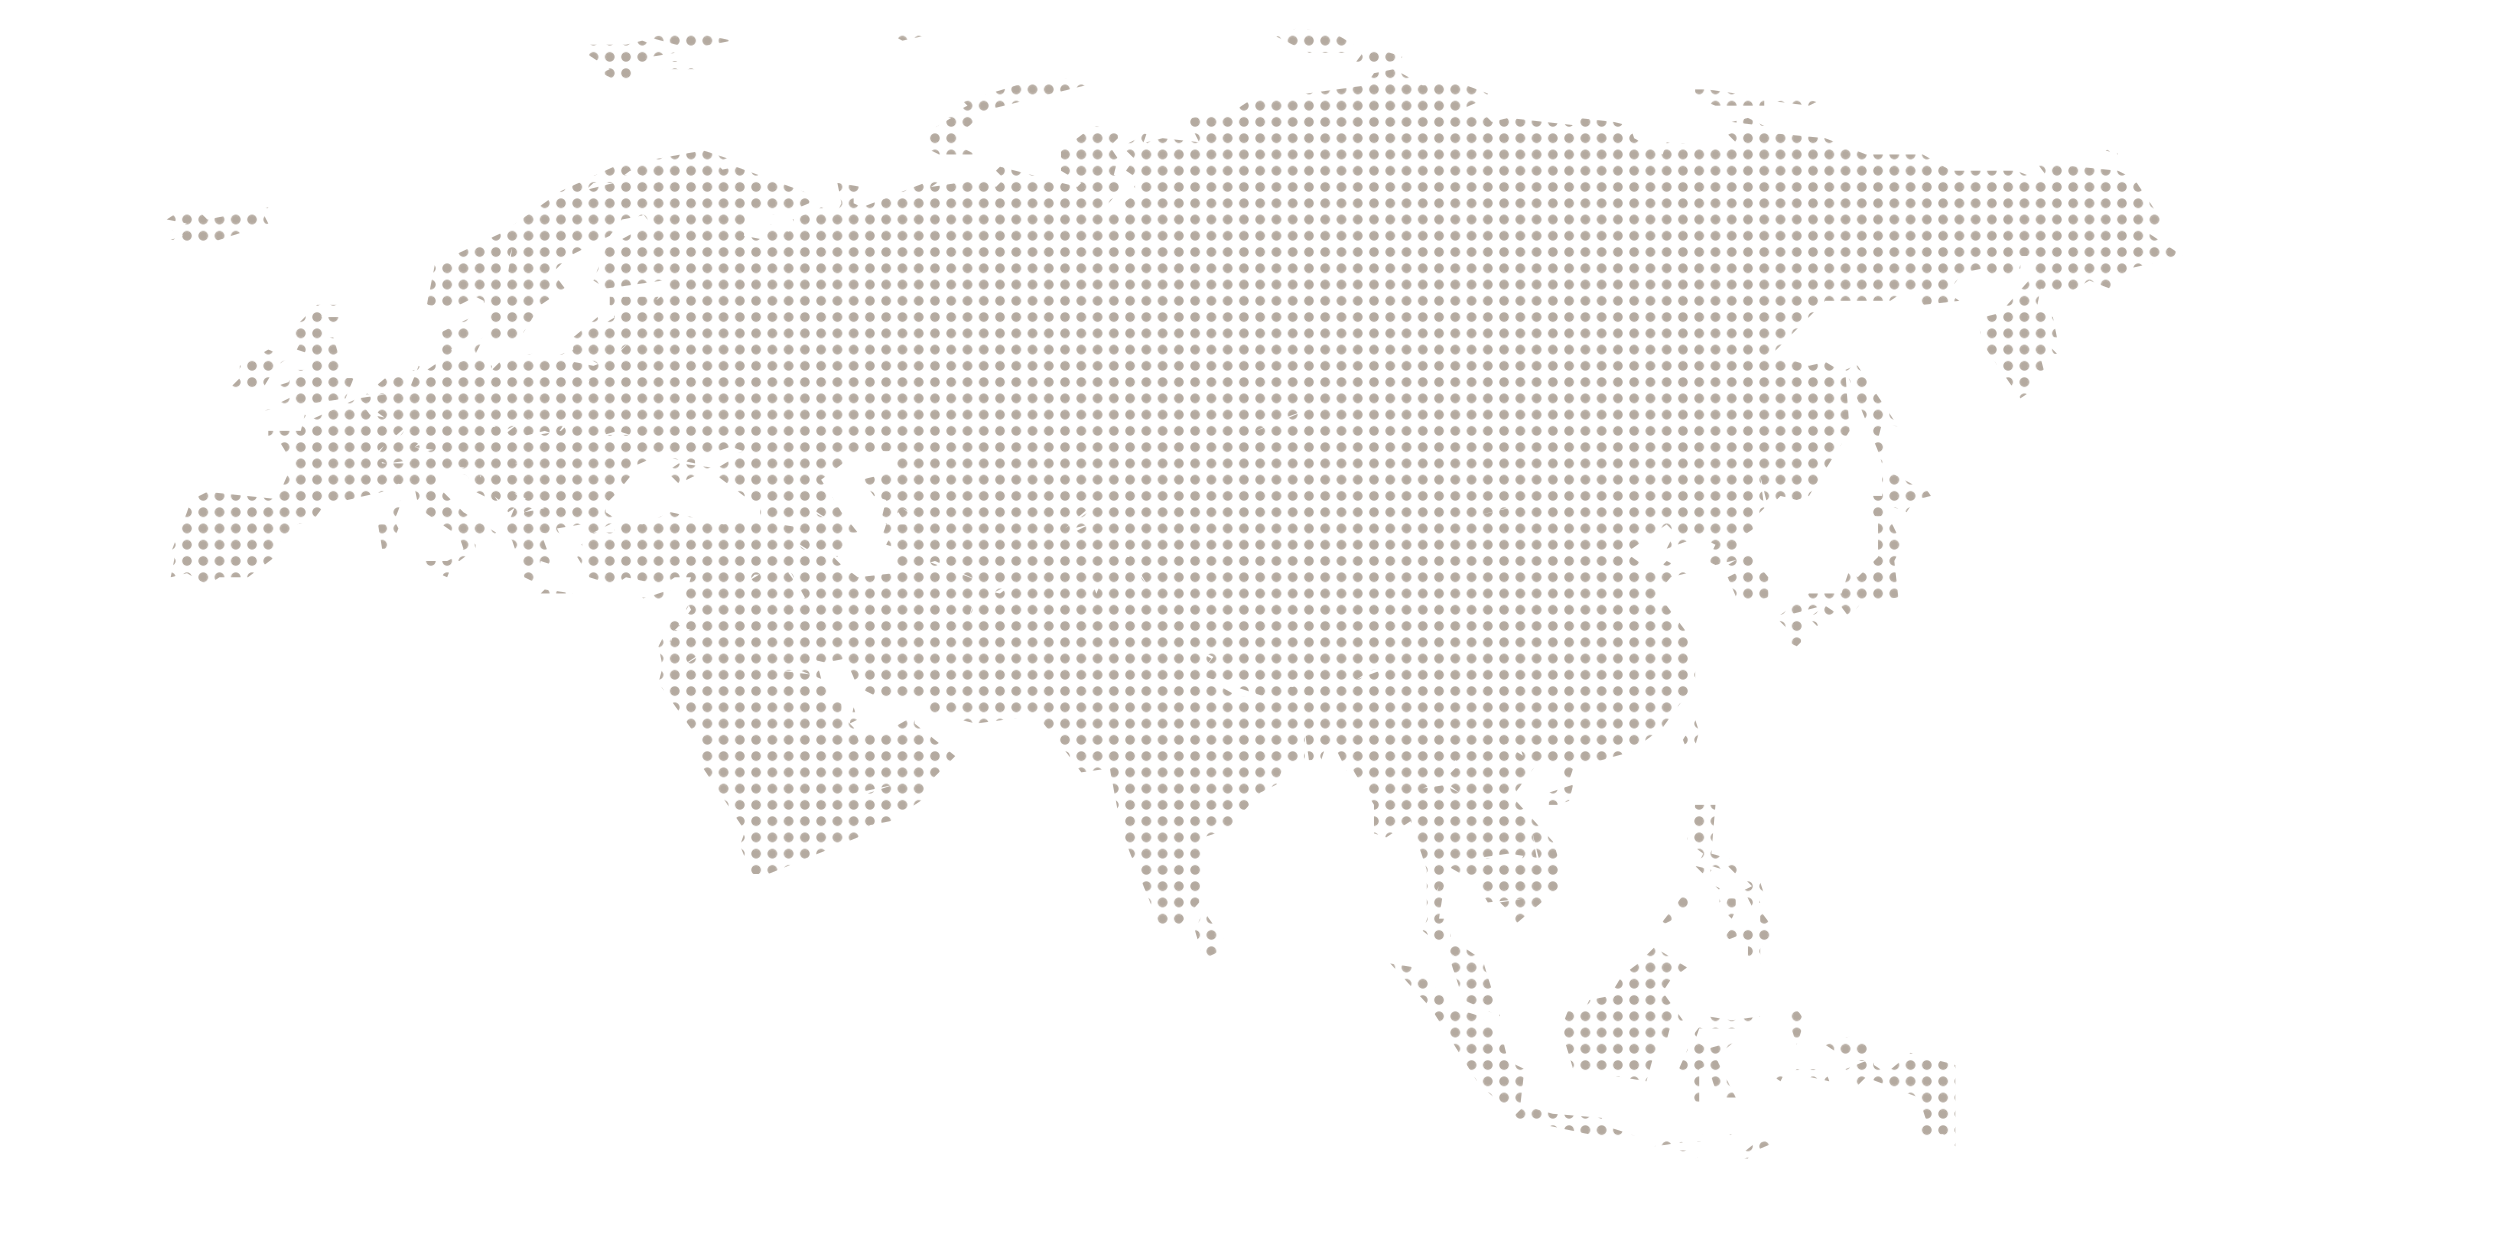
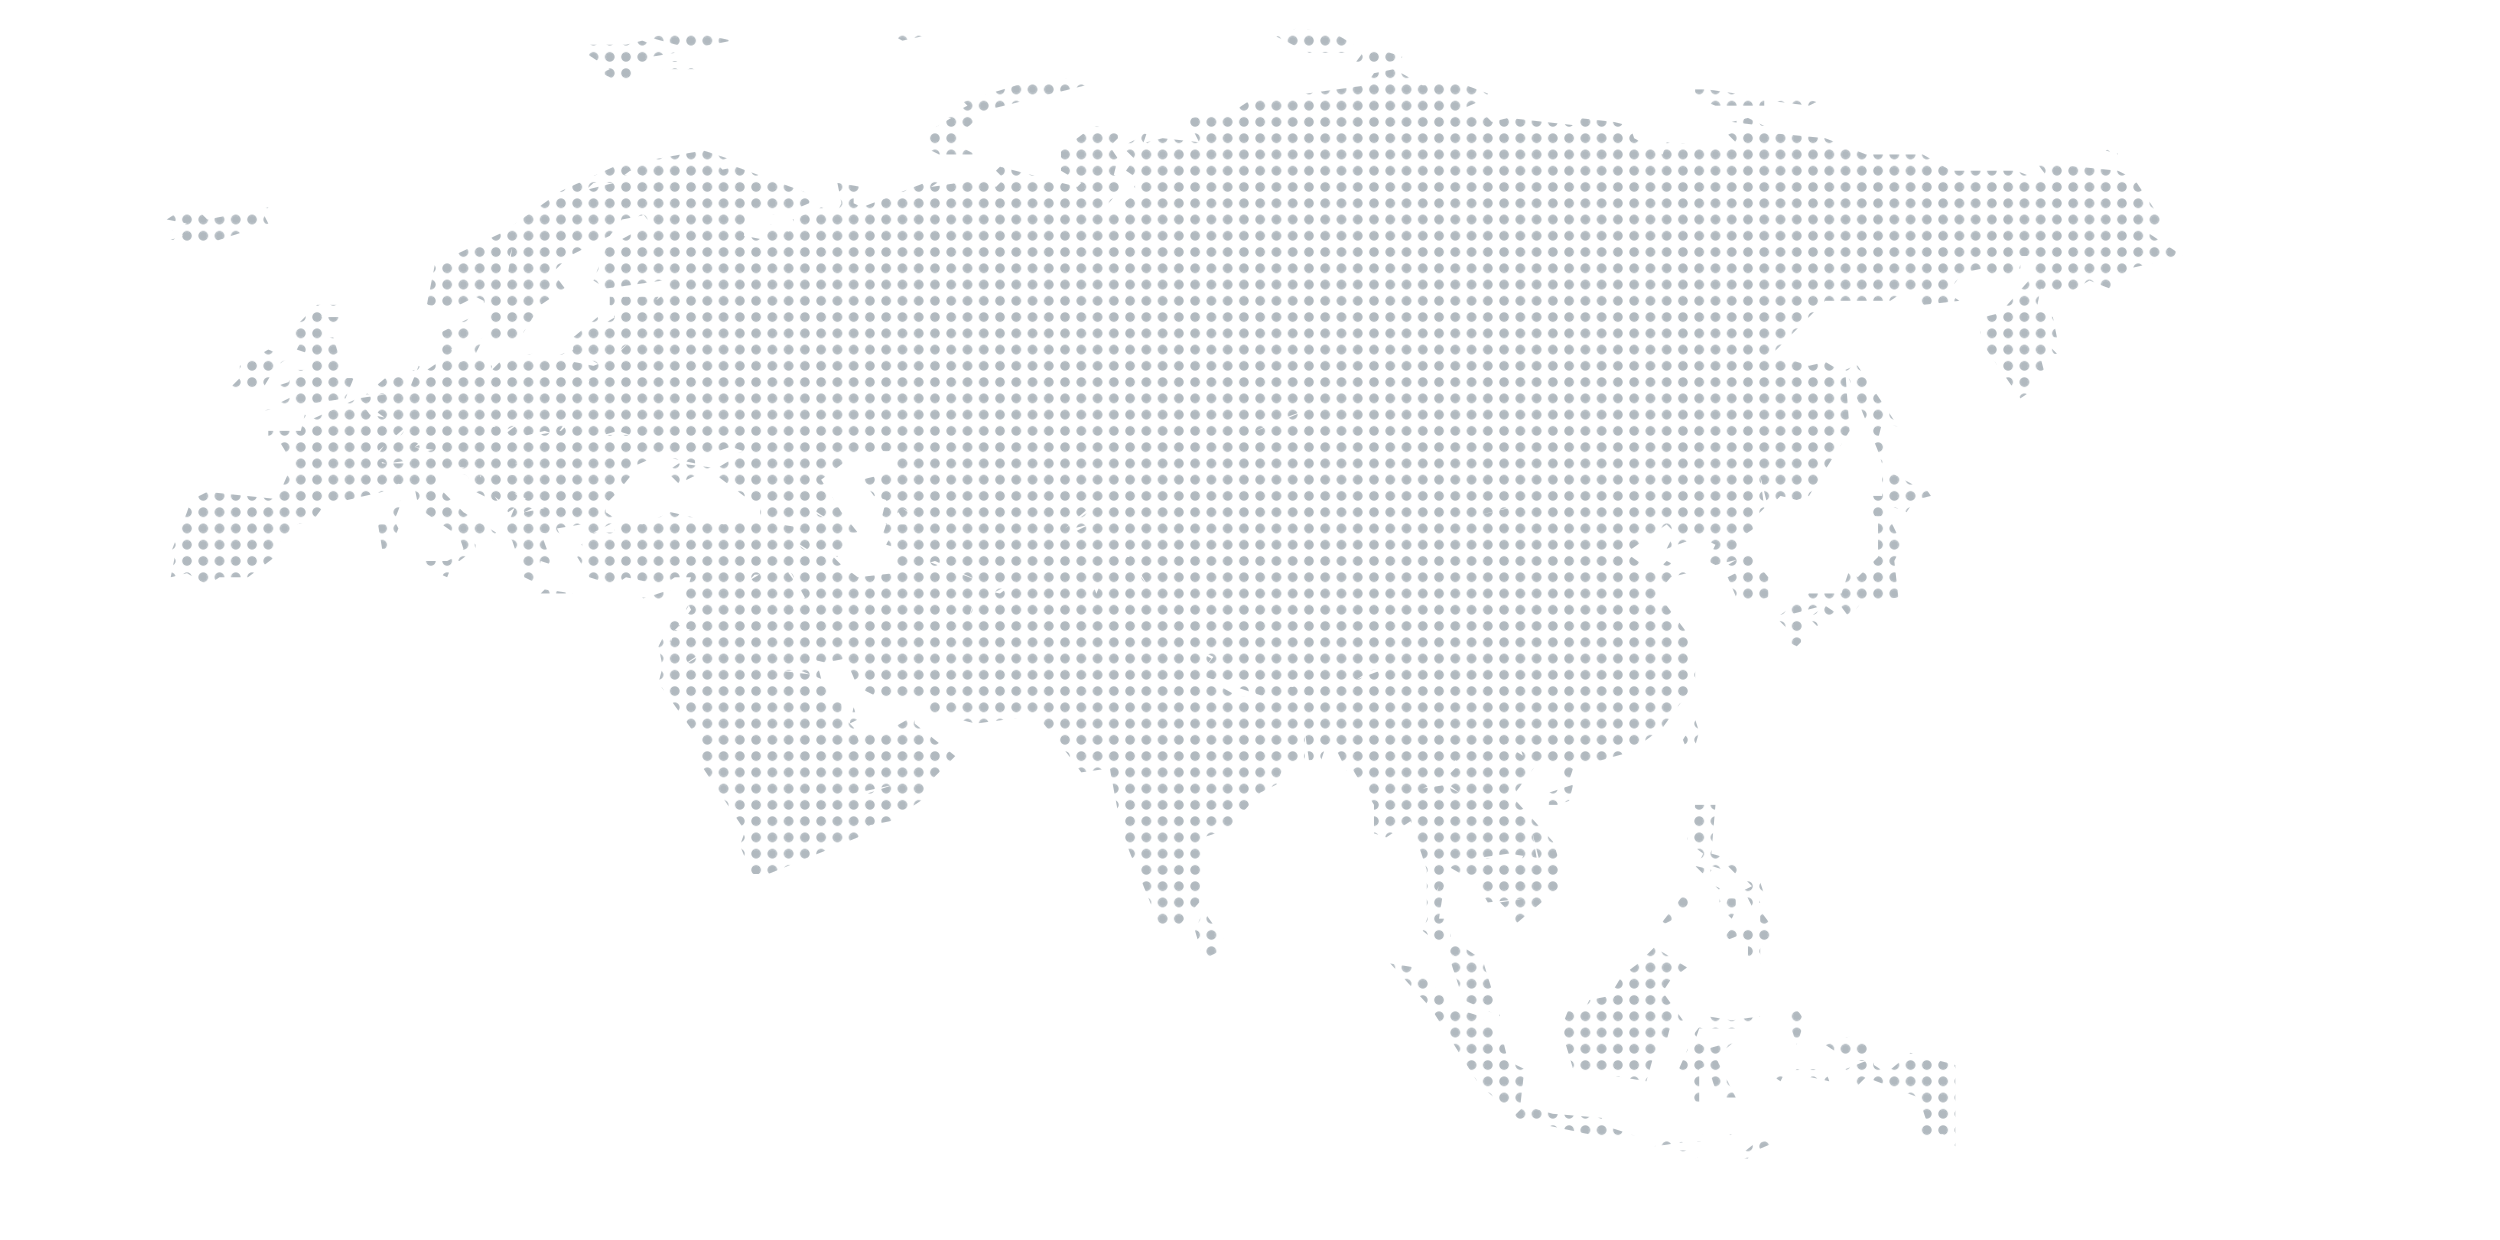
<svg xmlns="http://www.w3.org/2000/svg" viewBox="0 0 615 305">
  <defs>
    <pattern id="dots" width="4" height="4" patternUnits="userSpaceOnUse">
-       <circle cx="2" cy="2" r="1.18" fill="#b4aaa0" />
+       <circle cx="2" cy="2" r="1.18" fill="#b1b9bf" />
    </pattern>
  </defs>
  <path fill="url(#dots)" d="M313,104 309,106 308,111 302,110 300,115 294,117 296,122 295,125 278,122 276,124 269,124 262,130 257,128 255,123 252,121 244,121 235,115 228,117 227,128 222,125 217,127 218,123 215,122 212,118 220,116 220,111 215,111 210,112 207,108 203,106 207,100 209,102 210,100 216,96 229,100 244,99 244,98 240,96 245,92 243,90 245,89 265,85 269,86 270,89 276,89 276,91 285,88 284,89 293,99 295,97 298,99 302,98 313,104Z M227,128 228,117 235,115 244,121 252,121 255,123 257,128 262,130 269,125 267,127 275,129 271,132 268,131 268,129 264,130 262,133 260,133 259,135 261,138 260,141 256,140 256,138 249,135 245,132 243,129 239,128 238,125 235,124 230,126 230,128 227,128Z M481,262 481,282 478,279 470,280 474,276 472,270 459,265 457,267 454,263 459,261 455,261 449,257 455,255 460,256 461,262 464,264 470,259 481,262Z M432,281 430,285 427,285 432,281Z M411,241 409,244 414,251 411,252 410,256 407,259 405,266 387,263 384,253 386,248 388,252 395,249 398,250 401,250 405,241 411,241Z M446,263 449,263 450,266 441,264 442,263 446,263Z M438,266 435,264 439,264 438,266Z M441,247 444,251 442,257 440,251 441,247Z M426,251 433,250 428,253 418,253 417,256 420,258 427,256 422,260 427,270 424,270 425,268 422,268 420,262 418,263 418,271 416,271 416,265 413,263 417,254 420,250 426,251Z M417,285 413,283 416,283 419,284 417,285Z M421,280 426,279 425,280 416,281 419,279 421,280Z M411,280 414,281 407,282 411,280Z M382,274 394,275 395,277 404,280 400,281 372,275 375,272 382,274Z M370,257 371,261 375,263 374,272 370,272 364,267 352,248 342,237 348,238 358,248 364,250 368,254 367,256 370,257Z M518,37 520,36 521,38 518,37Z M210,112 202,118 207,126 204,128 198,124 183,122 175,116 180,113 179,112 183,111 180,110 181,109 185,108 187,103 175,100 171,94 166,95 166,92 169,91 165,87 166,85 160,83 158,79 160,75 165,71 163,69 173,62 170,60 172,58 170,56 173,53 171,50 174,48 171,45 172,43 181,41 200,48 199,50 192,53 180,51 184,53 183,58 188,59 187,56 189,55 194,57 196,56 195,54 202,51 206,52 207,50 206,45 212,46 213,48 210,48 210,50 212,51 230,44 232,44 229,46 242,44 245,46 247,44 245,42 246,41 265,46 266,45 261,42 261,37 269,31 275,32 275,34 273,36 275,39 274,43 277,45 271,52 274,52 280,47 279,46 280,44 277,42 279,39 276,36 280,34 279,32 282,33 281,36 283,37 282,35 286,34 295,35 292,29 306,28 304,27 307,25 336,21 338,18 343,17 350,21 358,20 366,23 366,24 357,28 365,28 367,30 371,29 389,31 388,29 397,30 401,31 402,34 409,38 410,35 428,36 425,33 428,32 449,34 459,38 473,38 480,42 496,42 501,44 504,44 501,40 521,42 525,44 533,56 528,57 537,63 524,66 519,71 514,69 509,72 502,71 501,76 505,78 506,83 504,83 504,85 506,87 502,88 503,92 499,92 500,96 497,98 488,85 487,81 488,78 492,77 500,68 500,63 497,63 497,66 492,69 488,66 483,67 479,72 482,74 473,75 472,73 468,72 465,74 449,74 436,87 445,90 449,89 454,92 455,106 445,122 442,123 438,122 435,125 433,117 439,116 441,106 431,108 426,103 421,102 414,93 407,91 399,93 401,96 398,101 395,103 385,101 376,104 370,104 365,101 356,101 352,100 352,98 343,95 339,102 326,99 313,104 302,98 298,99 295,97 293,99 284,89 285,88 276,91 276,89 270,89 269,86 265,85 245,89 243,90 245,92 240,96 244,98 244,99 229,100 216,96 210,100 209,102 207,100 203,106 207,108 210,112Z M319,7 328,8 333,11 333,13 322,13 314,9 319,7Z M339,12 345,14 344,15 333,16 336,12 339,12Z M420,22 434,24 434,26 422,26 417,24 417,22 420,22Z M441,24 447,25 445,26 437,25 441,24Z M426,30 430,29 434,31 426,30Z M217,8 231,8 222,10 220,9 222,8 217,8Z M144,88 136,88 141,86 145,87 144,88Z M232,29 238,26 237,25 250,21 265,19 267,21 243,27 236,33 236,36 240,38 231,38 227,36 229,32 234,29 232,29Z M457,90 467,105 463,104 462,108 467,113 464,111 463,114 462,111 454,91 456,90 455,89 457,90Z M167,114 175,115 167,119 164,116 167,114Z M154,11 158,10 166,13 160,14 154,20 152,20 148,18 150,17 144,13 144,11 154,11Z M178,42 172,43 173,41 171,40 162,45 155,42 151,45 146,45 131,59 128,59 126,61 123,71 119,74 117,73 111,76 105,75 107,65 124,57 138,47 151,41 173,37 179,39 176,40 178,42Z M180,10 170,12 159,9 171,8 180,10Z M172,17 163,17 165,16 164,15 169,15 172,17Z M432,281 439,280 432,283 432,281Z M96,103 101,104 93,111 94,114 94,121 77,125 68,123 72,114 69,109 66,108 66,106 74,106 75,102 77,103 88,98 91,102 96,103Z M96,124 99,123 97,128 96,124Z M167,154 164,157 165,159 163,164 162,159 165,153 167,153 167,154Z M167,153 165,153 170,148 167,153Z M165,158 164,158 165,155 165,158Z M166,155 170,155 176,152 177,156 170,158 172,161 166,165 163,164 166,155Z M211,180 218,180 225,176 225,178 224,178 221,185 212,184 211,180Z M209,178 210,174 211,177 209,178Z M201,163 202,167 197,165 199,162 201,163Z M177,156 176,152 183,149 184,143 189,140 194,141 197,145 195,150 200,155 203,163 199,162 197,165 192,165 184,159 177,156Z M221,185 224,178 225,178 235,186 229,192 228,196 219,202 214,203 211,196 220,193 222,187 221,185Z M363,217 363,213 364,211 374,212 375,210 379,213 378,216 373,219 375,221 366,222 363,217Z M371,210 364,211 363,213 363,217 356,213 354,226 356,226 357,231 363,235 360,237 350,229 354,218 350,208 352,205 347,198 350,194 356,193 357,194 359,195 358,201 367,198 372,207 371,210Z M378,211 371,210 372,207 367,198 358,201 359,195 355,192 358,189 360,189 359,186 361,185 364,191 368,191 369,193 366,195 370,197 377,205 378,211Z M355,192 350,194 347,198 352,205 350,208 354,218 351,224 351,214 347,202 341,206 338,205 338,198 332,188 334,186 334,181 337,181 339,173 345,171 345,168 349,170 350,175 347,177 347,181 350,181 353,184 352,187 358,187 355,192Z M369,222 375,221 373,219 378,216 379,213 377,205 370,197 366,195 369,193 368,191 364,191 361,185 370,183 378,188 372,196 382,207 384,213 384,218 372,228 371,224 369,222Z M434,125 432,127 433,129 427,133 430,137 422,139 420,138 422,134 418,132 420,130 424,126 428,128 427,126 432,123 434,125Z M425,139 430,136 435,142 435,147 428,149 425,142 427,141 425,139Z M314,104 326,99 339,102 343,95 352,98 352,100 356,101 365,101 370,104 376,104 385,101 391,102 390,108 396,107 401,112 395,112 385,117 381,116 380,118 381,121 378,123 363,127 352,124 339,124 336,119 324,116 323,111 314,104Z M345,168 345,171 339,173 337,181 334,181 334,186 333,187 331,182 330,184 328,182 331,178 324,177 324,175 320,173 319,175 321,177 319,179 321,180 321,188 316,188 314,193 310,195 302,204 296,206 295,222 288,230 285,227 276,205 273,189 266,190 260,182 262,180 268,180 264,172 267,169 271,169 281,156 276,149 285,148 288,146 291,149 291,158 298,162 295,166 304,171 318,173 318,169 320,168 321,171 323,173 330,172 329,169 342,164 342,167 345,168Z M333,187 332,191 329,185 326,184 325,187 322,187 321,180 319,179 321,177 319,175 320,173 324,175 324,177 331,178 328,182 330,184 331,182 333,187Z M329,169 330,172 321,171 324,168 329,169Z M318,169 318,173 316,173 295,166 299,161 312,168 318,169Z M288,146 285,148 276,149 281,156 271,169 267,169 264,172 268,180 262,180 260,182 255,176 240,178 241,174 246,172 244,168 239,163 244,165 255,163 257,159 264,157 267,152 265,150 268,150 271,143 280,141 283,145 288,146Z M256,140 264,141 268,137 271,142 275,140 280,141 269,144 270,147 268,150 265,150 267,152 264,157 257,159 255,163 244,165 239,163 242,160 238,153 241,145 246,146 250,143 251,141 254,139 256,140Z M260,141 261,138 259,135 260,133 268,129 269,131 265,132 264,133 276,134 277,137 280,137 280,140 275,140 271,142 268,137 264,141 260,141Z M269,125 271,123 276,124 278,122 295,125 284,131 279,131 276,134 264,133 265,132 271,132 275,129 267,127 269,125Z M217,127 222,125 226,128 230,128 230,126 235,124 238,125 239,128 243,129 245,132 249,135 256,138 256,140 254,139 250,143 244,146 241,145 241,143 230,138 220,141 221,135 218,134 219,132 217,132 218,129 223,129 221,126 218,129 217,127Z M203,163 200,155 195,150 198,147 193,138 193,134 195,133 199,136 204,133 204,136 207,139 211,142 220,141 228,138 241,143 238,153 242,160 239,163 244,168 246,172 241,174 240,178 228,175 227,172 217,172 211,169 208,162 203,163Z M167,154 170,150 168,146 171,142 187,140 184,143 183,149 170,155 167,154Z M200,136 192,131 192,129 198,130 200,136Z M119,74 125,67 126,61 143,47 151,45 153,43 159,47 158,53 153,54 150,58 140,63 136,67 139,71 133,75 128,83 120,85 119,74Z M160,83 166,85 165,87 169,91 166,92 166,95 162,97 149,96 144,97 146,90 151,88 155,84 160,83Z M166,95 171,94 175,100 187,103 185,108 171,113 171,114 162,112 153,116 152,115 155,112 158,112 155,107 152,106 145,108 139,108 138,106 144,100 144,97 149,96 162,97 166,95Z M146,90 146,93 144,94 145,99 140,104 130,103 121,98 120,92 123,89 131,87 146,90Z M124,107 120,112 116,112 102,110 104,109 112,109 115,105 123,105 124,107Z M138,106 139,108 133,113 126,114 120,111 124,107 126,108 138,106Z M150,107 155,107 158,112 155,112 152,115 153,111 150,107Z M152,115 156,116 152,121 149,119 137,120 136,118 133,117 131,113 140,107 145,108 150,107 153,111 152,115Z M155,84 148,90 141,86 141,83 144,82 151,82 155,84Z M158,79 160,83 155,84 151,82 141,83 147,78 148,80 153,77 158,79Z M162,73 158,79 151,78 152,76 150,75 150,73 153,73 162,73Z M121,90 121,98 113,101 115,105 112,109 97,109 101,104 97,104 96,101 98,96 101,95 103,90 105,91 108,89 108,86 111,86 113,89 118,88 121,90Z M136,119 152,121 149,124 149,126 144,126 144,128 135,128 134,125 136,122 136,119Z M141,146 133,146 134,145 141,146Z M135,128 145,127 143,129 137,130 138,132 133,131 136,139 133,138 132,143 131,143 129,142 126,133 129,129 135,128Z M194,141 171,142 169,145 170,142 166,142 163,144 154,142 151,144 145,142 142,137 144,135 143,134 146,131 151,131 152,128 158,129 165,126 178,129 190,127 195,133 193,134 194,141Z M144,126 149,126 152,128 144,132 145,127 144,126Z M129,129 126,133 124,131 127,124 129,129Z M121,112 127,114 128,116 118,117 123,124 117,121 115,117 112,116 121,112Z M103,109 102,110 105,111 103,113 95,114 92,113 95,109 103,109Z M97,99 95,103 88,98 95,97 97,99Z M102,91 97,99 95,97 90,97 96,92 102,91Z M46,126 49,125 53,128 48,133 46,141 42,142 43,137 42,136 46,126Z M46,141 48,133 53,128 49,125 46,126 47,123 51,121 80,124 77,128 73,129 68,134 69,136 61,142 54,142 51,144 46,141Z M68,90 65,95 56,96 59,93 59,90 66,86 65,89 68,90Z M301,231 300,234 296,236 294,229 296,224 301,231Z M383,198 381,198 381,195 387,193 386,197 383,198Z M295,125 296,122 294,117 300,115 302,110 308,111 309,106 314,104 323,111 324,116 336,119 339,124 352,124 363,127 375,124 381,121 380,118 381,116 385,117 395,112 401,112 396,107 390,108 389,107 391,102 395,103 398,101 401,96 399,93 404,91 414,93 421,102 426,103 431,108 441,106 439,116 433,117 434,125 432,123 427,126 428,128 424,126 418,132 410,135 412,131 410,129 400,136 407,141 410,138 414,140 415,141 411,142 406,148 410,149 416,157 416,160 414,160 417,163 417,168 409,179 401,185 387,189 386,192 384,192 384,189 375,187 374,184 370,183 359,186 360,189 358,187 352,187 353,184 350,181 347,181 347,177 350,175 349,170 347,168 342,167 342,164 337,165 331,169 324,168 321,171 320,168 312,168 291,158 291,149 288,146 283,145 276,134 279,131 284,131 295,125Z M418,180 416,187 414,182 417,177 418,180Z M105,111 110,110 114,112 113,115 109,116 108,120 114,126 122,131 121,133 117,131 116,133 117,134 117,135 113,138 112,138 114,135 113,132 103,125 102,120 98,119 94,121 93,119 94,114 100,114 105,111Z M110,138 112,137 110,142 103,139 104,138 110,138Z M95,129 97,128 98,130 96,135 94,135 93,129 95,129Z M111,86 108,86 108,82 116,78 114,80 116,82 111,86Z M119,83 117,87 115,85 119,83Z M68,90 65,89 66,86 71,88 68,90Z M76,91 76,87 73,86 74,84 72,85 72,81 78,75 83,75 79,78 84,78 79,83 82,83 85,93 87,93 85,98 65,101 73,97 68,95 71,94 72,91 76,91Z M66,51 65,53 66,55 51,60 42,59 45,58 41,56 46,55 41,54 44,52 48,51 51,54 66,51Z M200,126 204,128 207,126 211,131 209,131 206,137 204,136 204,133 200,136 200,134 198,132 196,128 200,129 200,126Z M183,122 198,124 201,128 187,127 187,124 183,122Z M419,215 417,213 421,214 420,217 419,215Z M424,224 425,221 427,221 427,223 429,220 426,226 424,224Z M436,228 437,232 436,235 435,232 433,233 433,237 430,235 430,232 428,230 423,232 427,227 428,229 433,227 433,224 436,228Z M412,226 408,228 415,219 416,222 412,226Z M422,198 421,210 428,212 428,216 425,213 424,214 418,212 419,210 415,207 417,198 422,198Z M423,219 422,218 426,220 423,222 423,219Z M433,217 434,220 432,220 433,222 431,223 429,219 431,218 429,216 433,217Z M356,234 360,237 363,235 365,237 369,250 360,246 356,234Z M411,241 405,241 401,250 388,252 386,250 386,248 390,248 391,246 396,245 399,240 401,242 403,241 403,237 407,233 415,238 411,241Z M403,237 403,241 401,242 399,240 403,237Z M114,112 121,112 117,115 113,115 114,112Z M172,43 171,45 174,48 171,50 173,53 170,56 172,58 170,60 173,62 172,64 163,69 149,71 146,69 149,61 160,55 157,51 159,47 153,43 162,45 171,40 173,41 172,43Z M139,104 137,107 134,106 126,108 124,107 129,103 139,104Z M121,98 130,103 124,106 120,104 117,106 113,103 113,101 121,98Z M468,134 466,138 467,147 458,148 455,152 452,148 441,151 444,153 443,158 442,159 440,158 440,155 437,152 445,146 453,146 455,140 457,142 462,137 462,128 465,128 468,134Z M472,120 473,119 475,122 471,123 469,126 464,124 464,127 461,127 460,124 460,122 463,122 463,115 472,120Z M445,152 449,149 452,151 447,154 445,152Z M211,196 214,203 211,206 189,215 185,215 182,208 185,200 196,202 202,197 211,196Z M163,164 166,165 171,162 172,161 170,158 177,156 184,159 192,165 200,166 207,173 207,176 210,179 212,184 221,185 222,187 220,193 202,197 196,202 185,200 183,204 173,189 172,182 162,168 163,164Z M159,147 165,145 163,147 159,147Z M159,147 163,147 160,149 158,147 159,147Z M124,124 119,120 118,116 128,117 127,121 124,124Z M134,125 135,128 128,129 129,126 134,125Z M127,114 131,113 133,117 136,118 136,122 134,125 126,121 128,120 127,114Z M128,124 125,126 123,124 126,121 129,123 128,124Z M129,126 128,124 130,122 133,124 129,126Z" />
</svg>
